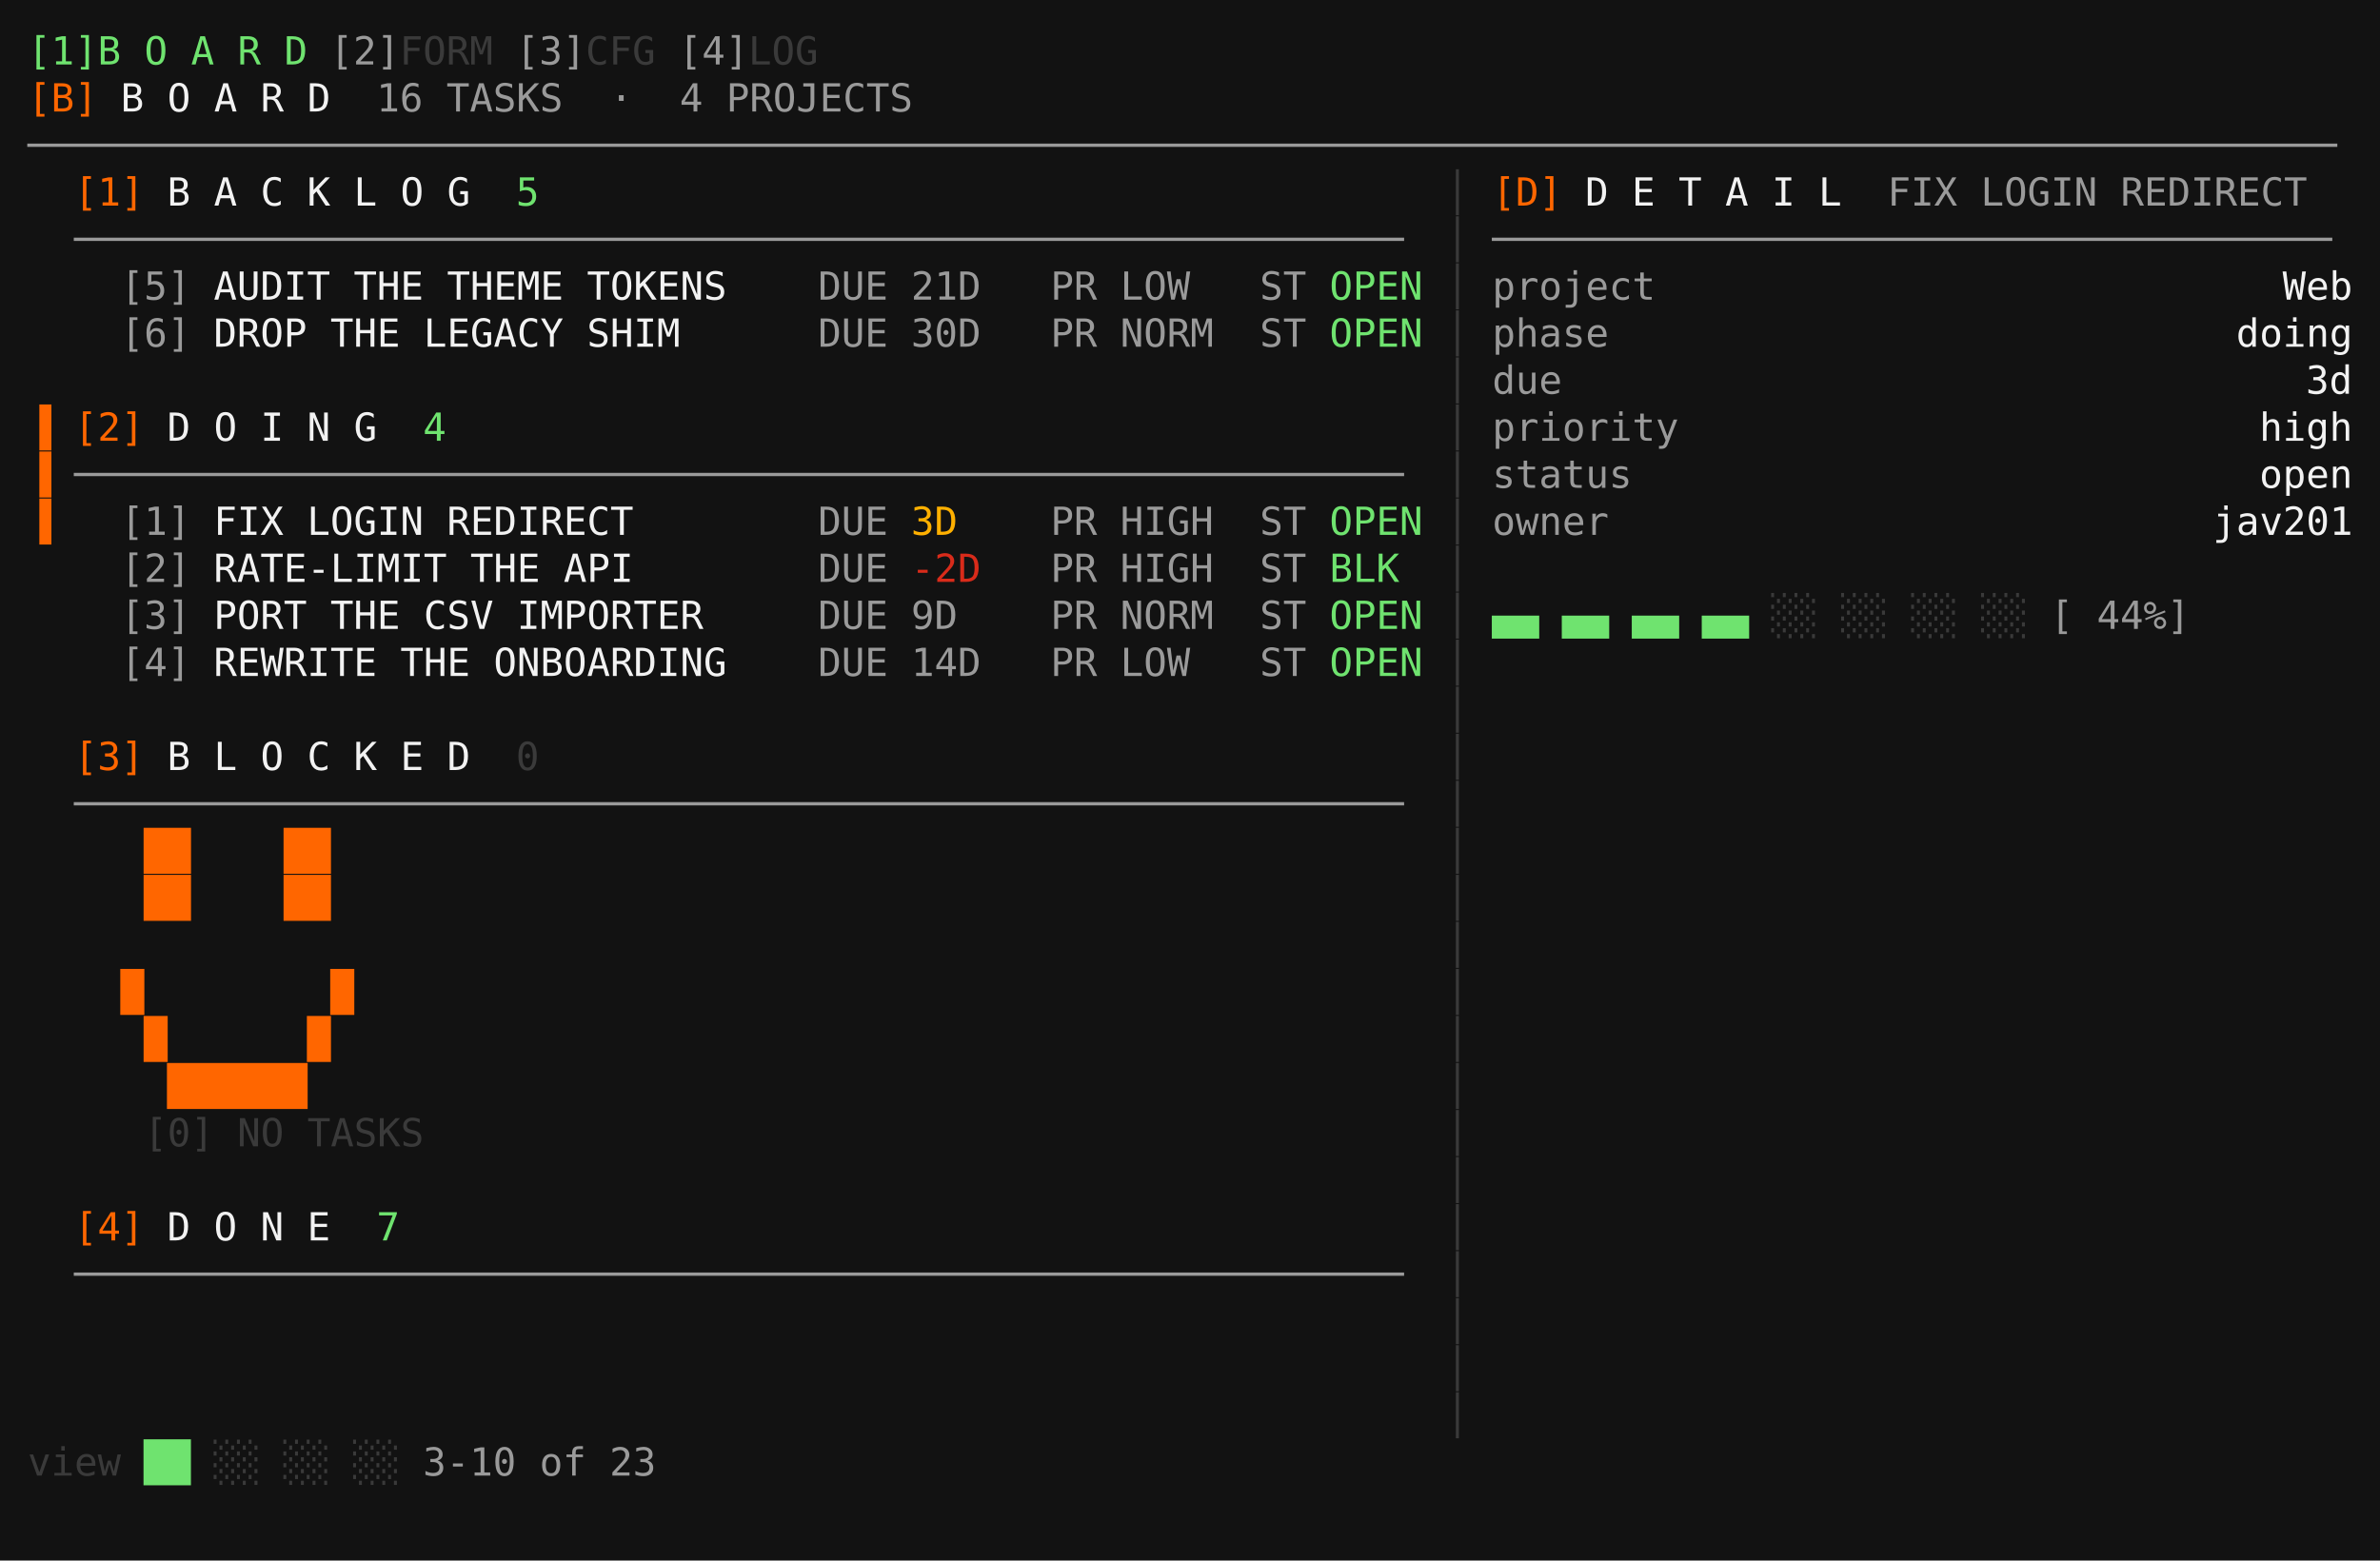
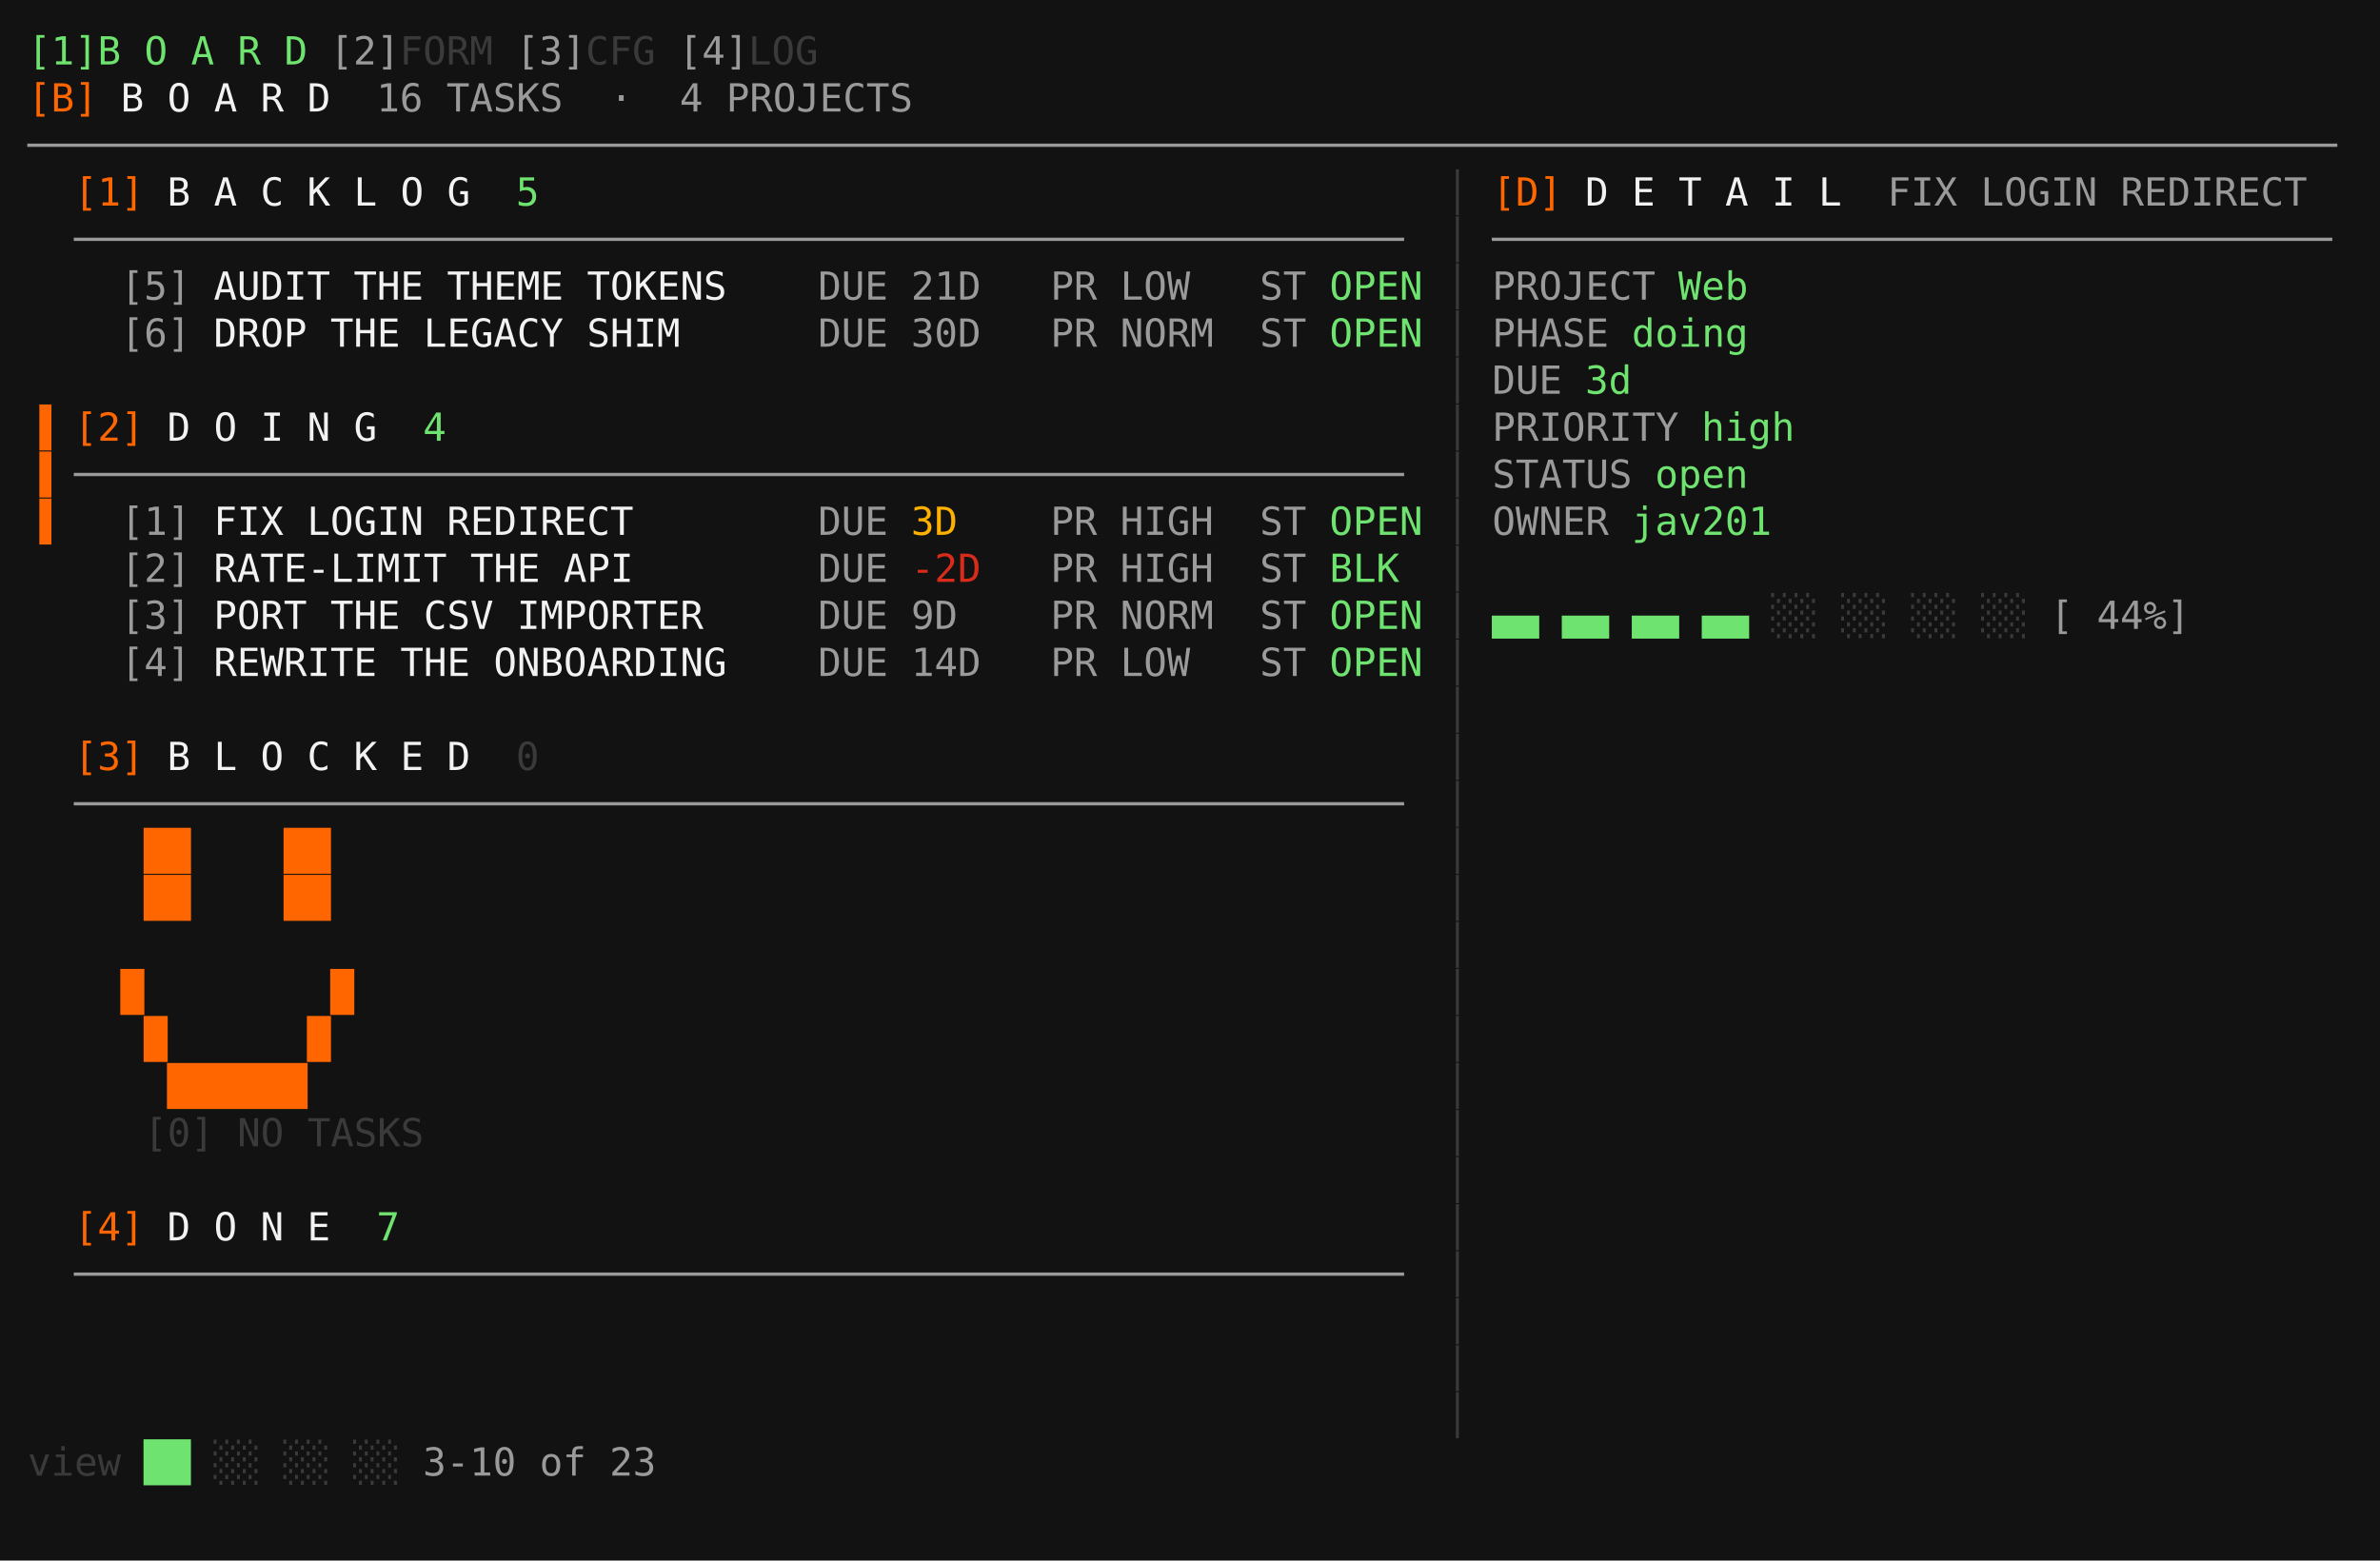
<svg xmlns="http://www.w3.org/2000/svg" viewBox="0 0 860.0 564.0" role="img" aria-label="taskboard · corgi · S1 list + detail">
  <rect width="860.0" height="564.0" fill="#121212" />
  <g font-family="ui-monospace,SFMono-Regular,'DejaVu Sans Mono','Cascadia Mono',Menlo,Consolas,'Liberation Mono',monospace" font-size="14.0" xml:space="preserve" style="white-space:pre;font-variant-ligatures:none">
    <text x="10.0" y="23.3" fill="#6fe36f">[1]B O A R D</text>
    <text x="119.2" y="23.3" fill="#9a9a9a">[2]</text>
    <text x="144.4" y="23.3" fill="#3a3a3a">FORM</text>
    <text x="186.4" y="23.3" fill="#9a9a9a">[3]</text>
    <text x="211.6" y="23.3" fill="#3a3a3a">CFG</text>
    <text x="245.2" y="23.3" fill="#9a9a9a">[4]</text>
    <text x="270.4" y="23.3" fill="#3a3a3a">LOG</text>
    <text x="10.0" y="40.3" fill="#ff6600">[B]</text>
    <text x="43.6" y="40.3" fill="#f2f2f2">B O A R D</text>
    <text x="136.0" y="40.3" fill="#9a9a9a">16 TASKS  ·  4 PROJECTS</text>
    <text x="10.0" y="57.3" fill="#9a9a9a">───────────────────────────────────────────────────────────────────────────────────────────────────</text>
    <text x="26.8" y="74.3" fill="#ff6600">[1]</text>
    <text x="60.4" y="74.3" fill="#f2f2f2">B A C K L O G</text>
    <text x="178.0" y="74.3" fill="#6fe36f"> 5</text>
    <text x="522.4" y="74.3" fill="#3a3a3a">│</text>
    <text x="539.2" y="74.3" fill="#ff6600">[D]</text>
    <text x="572.8" y="74.3" fill="#f2f2f2">D E T A I L</text>
    <text x="682.0" y="74.3" fill="#9a9a9a">FIX LOGIN REDIRECT</text>
    <text x="26.8" y="91.3" fill="#9a9a9a">─────────────────────────────────────────────────────────</text>
    <text x="522.4" y="91.3" fill="#3a3a3a">│</text>
    <text x="539.2" y="91.3" fill="#9a9a9a">────────────────────────────────────</text>
    <text x="43.6" y="108.3" fill="#9a9a9a">[5]</text>
    <text x="77.2" y="108.3" fill="#f2f2f2">AUDIT THE THEME TOKENS</text>
    <text x="295.6" y="108.3" fill="#9a9a9a">DUE</text>
    <text x="329.2" y="108.3" fill="#9a9a9a">21D </text>
    <text x="379.6" y="108.3" fill="#9a9a9a">PR</text>
    <text x="404.8" y="108.3" fill="#9a9a9a">LOW </text>
    <text x="455.2" y="108.3" fill="#9a9a9a">ST</text>
    <text x="480.4" y="108.3" fill="#6fe36f">OPEN</text>
    <text x="522.4" y="108.3" fill="#3a3a3a">│</text>
-     <text x="539.2" y="108.3" fill="#9a9a9a">project</text>
-     <text x="824.8" y="108.3" fill="#f2f2f2">Web</text>
+     <text x="539.2" y="108.3" fill="#9a9a9a">PROJECT</text>
+     <text x="606.4" y="108.3" fill="#6fe36f">Web</text>
    <text x="43.6" y="125.3" fill="#9a9a9a">[6]</text>
    <text x="77.2" y="125.3" fill="#f2f2f2">DROP THE LEGACY SHIM</text>
    <text x="295.6" y="125.3" fill="#9a9a9a">DUE</text>
    <text x="329.2" y="125.3" fill="#9a9a9a">30D </text>
    <text x="379.6" y="125.3" fill="#9a9a9a">PR</text>
    <text x="404.8" y="125.3" fill="#9a9a9a">NORM</text>
    <text x="455.2" y="125.3" fill="#9a9a9a">ST</text>
    <text x="480.4" y="125.3" fill="#6fe36f">OPEN</text>
    <text x="522.4" y="125.3" fill="#3a3a3a">│</text>
-     <text x="539.2" y="125.3" fill="#9a9a9a">phase</text>
-     <text x="808.0" y="125.3" fill="#f2f2f2">doing</text>
+     <text x="539.2" y="125.3" fill="#9a9a9a">PHASE</text>
+     <text x="589.6" y="125.3" fill="#6fe36f">doing</text>
    <text x="522.4" y="142.3" fill="#3a3a3a">│</text>
-     <text x="539.2" y="142.3" fill="#9a9a9a">due</text>
-     <text x="833.2" y="142.3" fill="#f2f2f2">3d</text>
+     <text x="539.2" y="142.3" fill="#9a9a9a">DUE</text>
+     <text x="572.8" y="142.3" fill="#6fe36f">3d</text>
    <text x="10.0" y="159.3" fill="#ff6600">▐</text>
    <text x="26.8" y="159.3" fill="#ff6600">[2]</text>
    <text x="60.4" y="159.3" fill="#f2f2f2">D O I N G</text>
    <text x="144.4" y="159.3" fill="#6fe36f"> 4</text>
    <text x="522.4" y="159.3" fill="#3a3a3a">│</text>
-     <text x="539.2" y="159.3" fill="#9a9a9a">priority</text>
-     <text x="816.4" y="159.3" fill="#f2f2f2">high</text>
+     <text x="539.2" y="159.3" fill="#9a9a9a">PRIORITY</text>
+     <text x="614.8" y="159.3" fill="#6fe36f">high</text>
    <text x="10.0" y="176.3" fill="#ff6600">▐</text>
    <text x="26.8" y="176.3" fill="#9a9a9a">─────────────────────────────────────────────────────────</text>
    <text x="522.4" y="176.3" fill="#3a3a3a">│</text>
-     <text x="539.2" y="176.3" fill="#9a9a9a">status</text>
-     <text x="816.4" y="176.3" fill="#f2f2f2">open</text>
+     <text x="539.2" y="176.3" fill="#9a9a9a">STATUS</text>
+     <text x="598.0" y="176.3" fill="#6fe36f">open</text>
    <text x="10.0" y="193.3" fill="#ff6600">▐</text>
    <text x="43.6" y="193.3" fill="#9a9a9a">[1]</text>
    <text x="77.2" y="193.3" fill="#f2f2f2">FIX LOGIN REDIRECT</text>
    <text x="295.6" y="193.3" fill="#9a9a9a">DUE</text>
    <text x="329.2" y="193.3" fill="#ffb000">3D  </text>
    <text x="379.6" y="193.3" fill="#9a9a9a">PR</text>
    <text x="404.8" y="193.3" fill="#9a9a9a">HIGH</text>
    <text x="455.2" y="193.3" fill="#9a9a9a">ST</text>
    <text x="480.4" y="193.3" fill="#6fe36f">OPEN</text>
    <text x="522.4" y="193.3" fill="#3a3a3a">│</text>
-     <text x="539.2" y="193.3" fill="#9a9a9a">owner</text>
-     <text x="799.6" y="193.3" fill="#f2f2f2">jav201</text>
+     <text x="539.2" y="193.3" fill="#9a9a9a">OWNER</text>
+     <text x="589.6" y="193.3" fill="#6fe36f">jav201</text>
    <text x="43.6" y="210.3" fill="#9a9a9a">[2]</text>
    <text x="77.2" y="210.3" fill="#f2f2f2">RATE-LIMIT THE API</text>
    <text x="295.6" y="210.3" fill="#9a9a9a">DUE</text>
    <text x="329.2" y="210.3" fill="#d92b1a">-2D </text>
    <text x="379.6" y="210.3" fill="#9a9a9a">PR</text>
    <text x="404.8" y="210.3" fill="#9a9a9a">HIGH</text>
    <text x="455.2" y="210.3" fill="#9a9a9a">ST</text>
    <text x="480.4" y="210.3" fill="#6fe36f">BLK </text>
    <text x="522.4" y="210.3" fill="#3a3a3a">│</text>
    <text x="43.6" y="227.3" fill="#9a9a9a">[3]</text>
    <text x="77.2" y="227.3" fill="#f2f2f2">PORT THE CSV IMPORTER</text>
    <text x="295.6" y="227.3" fill="#9a9a9a">DUE</text>
    <text x="329.2" y="227.3" fill="#9a9a9a">9D  </text>
    <text x="379.6" y="227.3" fill="#9a9a9a">PR</text>
    <text x="404.8" y="227.3" fill="#9a9a9a">NORM</text>
    <text x="455.2" y="227.3" fill="#9a9a9a">ST</text>
    <text x="480.4" y="227.3" fill="#6fe36f">OPEN</text>
    <text x="522.4" y="227.3" fill="#3a3a3a">│</text>
    <text x="539.2" y="227.3" fill="#6fe36f">▄▄ ▄▄ ▄▄ ▄▄ </text>
    <text x="640.0" y="227.3" fill="#3a3a3a">░░ ░░ ░░ ░░ </text>
    <text x="740.8" y="227.3" fill="#9a9a9a">[ 44%]</text>
    <text x="43.6" y="244.3" fill="#9a9a9a">[4]</text>
    <text x="77.2" y="244.3" fill="#f2f2f2">REWRITE THE ONBOARDING</text>
    <text x="295.6" y="244.3" fill="#9a9a9a">DUE</text>
    <text x="329.2" y="244.3" fill="#9a9a9a">14D </text>
    <text x="379.6" y="244.3" fill="#9a9a9a">PR</text>
    <text x="404.8" y="244.3" fill="#9a9a9a">LOW </text>
    <text x="455.2" y="244.3" fill="#9a9a9a">ST</text>
    <text x="480.4" y="244.3" fill="#6fe36f">OPEN</text>
    <text x="522.4" y="244.3" fill="#3a3a3a">│</text>
    <text x="522.4" y="261.3" fill="#3a3a3a">│</text>
    <text x="26.8" y="278.3" fill="#ff6600">[3]</text>
    <text x="60.4" y="278.3" fill="#f2f2f2">B L O C K E D</text>
    <text x="178.0" y="278.3" fill="#3a3a3a"> 0</text>
    <text x="522.4" y="278.3" fill="#3a3a3a">│</text>
    <text x="26.8" y="295.3" fill="#9a9a9a">─────────────────────────────────────────────────────────</text>
    <text x="522.4" y="295.3" fill="#3a3a3a">│</text>
    <text x="43.6" y="312.3" fill="#ff6600"> ██    ██ </text>
    <text x="522.4" y="312.3" fill="#3a3a3a">│</text>
    <text x="43.6" y="329.3" fill="#ff6600"> ██    ██ </text>
    <text x="522.4" y="329.3" fill="#3a3a3a">│</text>
    <text x="522.4" y="346.3" fill="#3a3a3a">│</text>
    <text x="43.6" y="363.3" fill="#ff6600">█        █</text>
    <text x="522.4" y="363.3" fill="#3a3a3a">│</text>
    <text x="43.6" y="380.3" fill="#ff6600"> █      █ </text>
    <text x="522.4" y="380.3" fill="#3a3a3a">│</text>
    <text x="43.6" y="397.3" fill="#ff6600">  ██████  </text>
    <text x="522.4" y="397.3" fill="#3a3a3a">│</text>
    <text x="43.6" y="414.3" fill="#3a3a3a"> [0] NO TASKS</text>
    <text x="522.4" y="414.3" fill="#3a3a3a">│</text>
    <text x="522.4" y="431.3" fill="#3a3a3a">│</text>
    <text x="26.8" y="448.3" fill="#ff6600">[4]</text>
    <text x="60.4" y="448.3" fill="#f2f2f2">D O N E</text>
    <text x="127.6" y="448.3" fill="#6fe36f"> 7</text>
    <text x="522.4" y="448.3" fill="#3a3a3a">│</text>
    <text x="26.8" y="465.3" fill="#9a9a9a">─────────────────────────────────────────────────────────</text>
    <text x="522.4" y="465.3" fill="#3a3a3a">│</text>
    <text x="522.4" y="482.3" fill="#3a3a3a">│</text>
    <text x="522.4" y="499.3" fill="#3a3a3a">│</text>
    <text x="522.4" y="516.3" fill="#3a3a3a">│</text>
    <text x="10.0" y="533.3" fill="#3a3a3a">view</text>
    <text x="52.0" y="533.3" fill="#6fe36f">██</text>
    <text x="77.2" y="533.3" fill="#3a3a3a">░░</text>
    <text x="102.4" y="533.3" fill="#3a3a3a">░░</text>
    <text x="127.6" y="533.3" fill="#3a3a3a">░░</text>
    <text x="152.8" y="533.3" fill="#9a9a9a">3-10 of 23</text>
  </g>
</svg>
